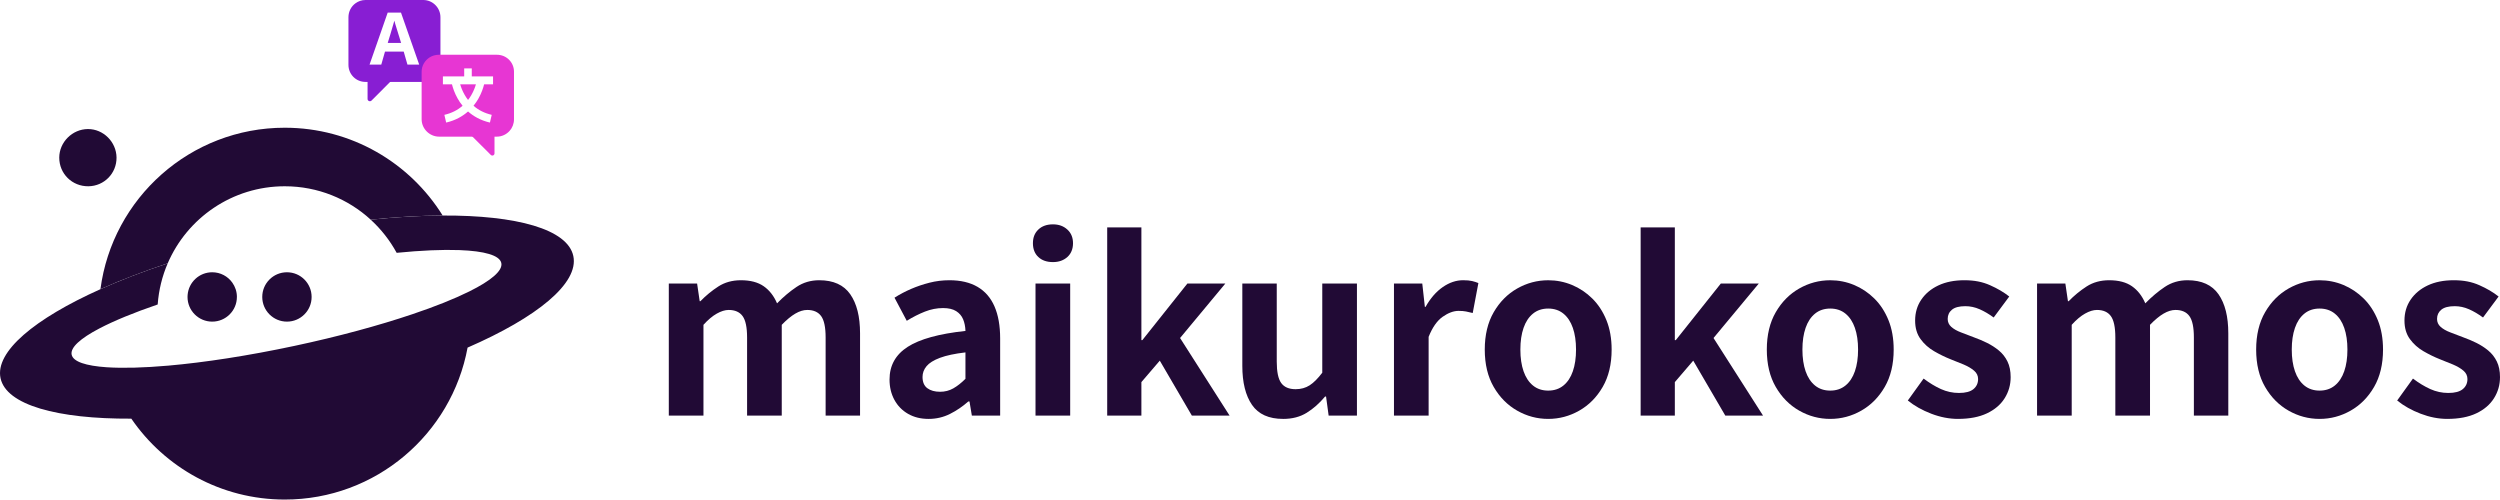
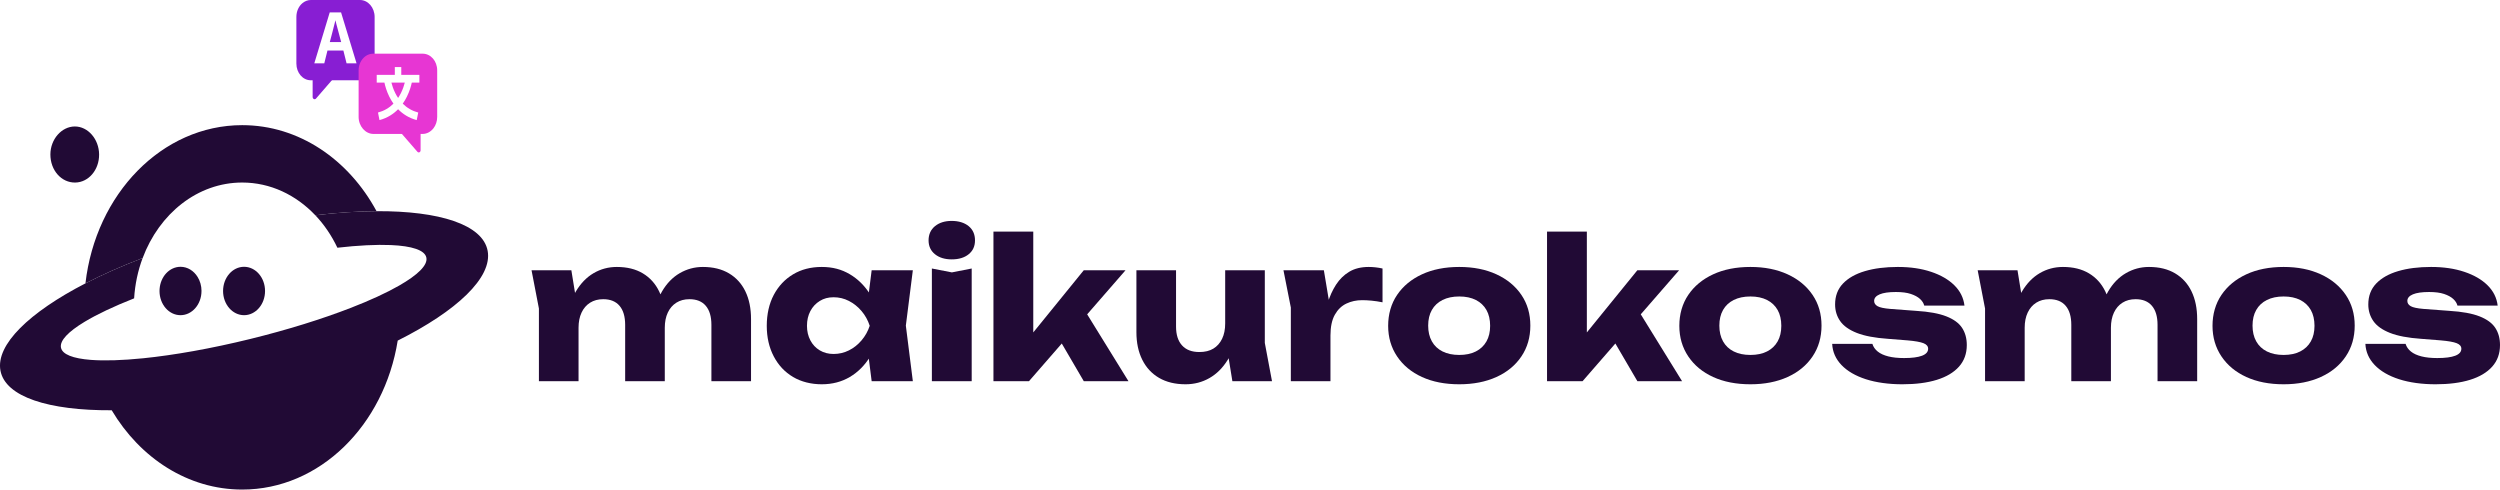
- <svg xmlns="http://www.w3.org/2000/svg" viewBox="0 0 1633.25 326.36" role="img" aria-label="maikurokosmos">
+ <svg xmlns="http://www.w3.org/2000/svg" id="Layer_1" data-name="Layer 1" viewBox="0 0 1287.03 252.02">
  <defs>
    <style>
      .cls-1 {
        fill: #e736d3;
      }

      .cls-2 {
        fill: #210a35;
      }

      .cls-3 {
        fill: #881ed3;
      }
    </style>
  </defs>
  <g>
-     <path class="cls-2" d="M76.13,102.93c.1,10.29-8.05,18.62-18.34,18.76-10.65.14-19.12-8.2-19.08-18.77.05-10.09,8.59-18.57,18.74-18.61,10.09-.04,18.58,8.43,18.68,18.62Z" />
-     <path class="cls-2" d="M289.2,140.8c-14.46.05-30.25.95-47,2.72-14.79-13.56-34.52-21.83-56.17-21.83-34.27,0-63.73,20.73-76.47,50.35-16.02,5.29-30.79,10.98-43.94,16.87,7.84-59.53,58.75-105.47,120.41-105.47,43.54,0,81.74,22.91,103.16,57.35Z" />
-     <path class="cls-2" d="M305.47,227.09c-10.42,56.48-59.94,99.27-119.44,99.27-41.62,0-78.35-20.94-100.23-52.85-48.36.24-81.71-8.9-85.45-26.44-3.68-17.28,22.19-38.84,65.27-58.15,13.16-5.89,27.92-11.58,43.94-16.87-3.59,8.34-5.85,17.37-6.54,26.86-15.51,5.31-28.49,10.64-38.08,15.66-12.43,6.51-19.12,12.49-18.13,17.15.98,4.58,9.29,7.29,22.89,8.21,10.56.7,24.32.34,40.33-1.07,23.55-2.08,51.97-6.41,82.29-12.88,28.77-6.13,55.2-13.34,76.9-20.65,14.96-5.02,27.67-10.11,37.39-14.94,14.19-7.05,21.96-13.56,20.9-18.55-1.07-5.07-11.09-7.85-27.32-8.45-11.07-.41-25.04.2-41.05,1.78-4.43-8.13-10.18-15.45-16.96-21.64,16.75-1.78,32.54-2.67,47-2.72,48.32-.23,81.63,8.92,85.37,26.44,3.79,17.79-23.74,40.12-69.1,59.85Z" />
-     <path class="cls-2" d="M154.76,194c0,8.91-7.22,16.12-16.13,16.12s-16.12-7.21-16.12-16.12c0-.45.01-.91.06-1.34.68-8.28,7.61-14.79,16.06-14.79,5.41,0,10.2,2.65,13.12,6.75,1.9,2.64,3.02,5.88,3.02,9.39Z" />
-     <path class="cls-2" d="M203.58,194c0,8.91-7.22,16.12-16.12,16.12s-16.13-7.21-16.13-16.12,7.22-16.13,16.13-16.13,16.12,7.22,16.12,16.13Z" />
-     <path class="cls-3" d="M260.65,23.5c.41,1.35.88,2.9,1.4,4.56h-8.75c.66-2.13,1.24-4.06,1.76-5.75,1.35-4.44,2.21-7.39,2.58-8.81.12.55.32,1.31.61,2.25.21.72,1.01,3.32,2.39,7.75Z" />
-     <path class="cls-3" d="M276.52,0h-37.78c-2.45,0-4.66.82-6.5,2.15-2.83,2.04-4.6,5.39-4.6,9.13v31.07c0,6.2,4.91,11.16,11.1,11.16h37.78c3.07,0,5.84-1.2,7.87-3.19,2.06-2.04,3.35-4.84,3.35-7.97V11.27c0-6.18-5.03-11.27-11.22-11.27ZM266.18,42.2l-2.43-8.49h-12.23l-2.43,8.49h-7.66l7.25-20.76,4.59-13.19h8.7l6.51,18.6,5.38,15.36h-7.67Z" />
-     <path class="cls-3" d="M261.72,46.67l-19.03,19.05c-.42.42-1.08.54-1.62.31-.54-.22-.94-.75-.94-1.34v-19.77l21.59,1.74Z" />
-     <path class="cls-1" d="M305.78,65.3c-.79-1.01-1.51-2.09-2.18-3.25-1.51-2.6-2.42-5.11-2.96-6.96h10.28c-.54,1.85-1.46,4.36-2.96,6.96-.67,1.16-1.39,2.24-2.17,3.25Z" />
-     <path class="cls-1" d="M324.62,35.77h-37.78c-2.25,0-4.43.6-6.18,1.73-3.08,2-5.21,5.41-5.21,9.36v31.07c0,6.18,5.2,11.34,11.39,11.34h37.78c3.32,0,6.26-1.5,8.31-3.77,1.8-1.99,2.86-4.69,2.86-7.57v-31.07c0-6.2-4.97-11.09-11.17-11.09ZM290.31,75.03c4.63-1.07,8.6-3.05,11.89-5.93-1.3-1.59-2.35-3.19-3.19-4.67-2.1-3.69-3.2-7.15-3.73-9.35h-5.93v-5.19h13.91v-5.19h4.95v5.19h13.9v5.19h-5.83c-.54,2.2-1.64,5.66-3.74,9.35-.84,1.48-1.89,3.07-3.19,4.67,3.29,2.88,7.27,4.86,11.89,5.93l-1.17,5.04c-6.15-1.42-10.81-4.15-14.29-7.24h-.01c-3.49,3.08-8.14,5.81-14.29,7.24l-1.17-5.04Z" />
-     <path class="cls-1" d="M323.06,80.4v19.77c0,.59-.32,1.12-.86,1.34-.54.23-1.15.1-1.57-.31l-19.08-19.05,21.51-1.74Z" />
+     <g>
+       <path class="cls-2" d="M51.02,79.49c.07,7.95-5.39,14.38-12.29,14.49-7.14.11-12.82-6.33-12.79-14.5.03-7.79,5.76-14.34,12.56-14.37,6.76-.03,12.45,6.51,12.52,14.38Z" />
+       <path class="cls-2" d="M193.83,108.73c-9.69.04-20.28.73-31.5,2.1-9.91-10.47-23.13-16.86-37.64-16.86-22.97,0-42.71,16.01-51.25,38.88-10.74,4.09-20.63,8.48-29.45,13.03,5.25-45.97,39.37-81.45,80.71-81.45,29.18,0,54.79,17.69,69.15,44.29Z" />
+       <path class="cls-2" d="M204.74,175.37c-6.98,43.62-40.17,76.66-80.05,76.66-27.9,0-52.52-16.17-67.18-40.82-32.41.18-54.76-6.87-57.28-20.42-2.47-13.35,14.88-30,43.75-44.91,8.82-4.55,18.71-8.94,29.45-13.03-2.41,6.44-3.92,13.42-4.38,20.74-10.39,4.1-19.1,8.22-25.52,12.09-8.33,5.03-12.82,9.64-12.15,13.25.66,3.53,6.22,5.63,15.34,6.34,7.08.54,16.3.26,27.03-.83,15.78-1.61,34.83-4.95,55.16-9.95,19.28-4.74,37-10.3,51.54-15.94,10.03-3.88,18.55-7.81,25.06-11.54,9.51-5.45,14.72-10.47,14-14.32-.72-3.92-7.43-6.07-18.31-6.53-7.42-.31-16.78.15-27.51,1.37-2.97-6.28-6.82-11.93-11.36-16.71,11.22-1.37,21.81-2.06,31.5-2.1,32.38-.17,54.71,6.89,57.22,20.41,2.54,13.73-15.91,30.98-46.31,46.22Z" />
+       <path class="cls-2" d="M103.73,149.81c0,6.88-4.84,12.45-10.81,12.45s-10.8-5.57-10.8-12.45c0-.35,0-.7.04-1.04.46-6.4,5.1-11.42,10.77-11.42,3.62,0,6.83,2.05,8.79,5.21,1.27,2.04,2.02,4.54,2.02,7.25Z" />
+       <path class="cls-2" d="M136.45,149.81c0,6.88-4.84,12.45-10.8,12.45s-10.81-5.57-10.81-12.45,4.84-12.46,10.81-12.46,10.8,5.58,10.8,12.46Z" />
+     </g>
+     <g>
+       <path class="cls-3" d="M174.7,18.14c.28,1.04.59,2.24.94,3.52h-5.86c.44-1.64.83-3.13,1.18-4.44.9-3.43,1.48-5.7,1.73-6.8.08.43.21,1.01.41,1.74.14.56.68,2.56,1.6,5.98Z" />
+       <path class="cls-3" d="M185.34,0h-25.32c-1.65,0-3.13.63-4.36,1.66-1.89,1.58-3.08,4.16-3.08,7.05v24c0,4.78,3.29,8.62,7.44,8.62h25.32c2.06,0,3.92-.93,5.28-2.46,1.38-1.58,2.24-3.73,2.24-6.15V8.71c0-4.78-3.37-8.71-7.52-8.71ZM178.41,32.59l-1.63-6.56h-8.2l-1.63,6.56h-5.14l4.86-16.04,3.08-10.18h5.83l4.37,14.36,3.6,11.86h-5.14Z" />
+       <path class="cls-3" d="M175.42,36.04l-12.75,14.71c-.28.32-.72.42-1.09.24-.36-.17-.63-.58-.63-1.04v-15.26l14.47,1.34Z" />
+     </g>
+     <g>
+       <path class="cls-1" d="M204.95,50.43c-.53-.78-1.01-1.62-1.46-2.51-1.01-2.01-1.62-3.95-1.99-5.38h6.89c-.36,1.43-.98,3.36-1.99,5.38-.45.89-.93,1.73-1.45,2.51Z" />
+       <path class="cls-1" d="M217.58,27.62h-25.32c-1.51,0-2.97.46-4.15,1.34-2.07,1.54-3.49,4.18-3.49,7.23v24c0,4.78,3.48,8.76,7.64,8.76h25.32c2.22,0,4.2-1.16,5.57-2.91,1.2-1.53,1.92-3.62,1.92-5.84v-24c0-4.78-3.33-8.57-7.49-8.57ZM194.58,57.94c3.11-.83,5.76-2.36,7.97-4.58-.87-1.23-1.57-2.46-2.14-3.6-1.41-2.85-2.14-5.52-2.5-7.22h-3.97v-4h9.32v-4h3.32v4h9.32v4h-3.91c-.36,1.7-1.1,4.37-2.51,7.22-.56,1.14-1.27,2.37-2.14,3.6,2.21,2.22,4.87,3.75,7.97,4.58l-.78,3.89c-4.12-1.1-7.24-3.21-9.58-5.59h0c-2.34,2.38-5.46,4.49-9.58,5.59l-.78-3.89Z" />
+       <path class="cls-1" d="M216.53,62.09v15.26c0,.45-.21.86-.58,1.04-.37.17-.77.08-1.05-.24l-12.79-14.71,14.41-1.34Z" />
+     </g>
  </g>
  <g>
-     <path class="cls-2" d="M436.93,271.51v-86.28h18.49l1.69,11.56h.46c3.59-3.7,7.5-6.91,11.71-9.63,4.21-2.72,9.14-4.08,14.79-4.08,6.16,0,11.12,1.31,14.87,3.93,3.75,2.62,6.65,6.34,8.7,11.17,4.11-4.21,8.34-7.78,12.71-10.71,4.36-2.93,9.32-4.39,14.87-4.39,9.24,0,16,3.06,20.26,9.17,4.26,6.11,6.39,14.61,6.39,25.5v53.77h-22.49v-51c0-6.68-.98-11.35-2.93-14.02-1.95-2.67-4.98-4.01-9.09-4.01-2.47,0-5.06.8-7.78,2.39-2.72,1.59-5.68,4.03-8.86,7.32v59.32h-22.65v-51c0-6.68-.98-11.35-2.93-14.02-1.95-2.67-4.98-4.01-9.09-4.01-2.36,0-4.96.8-7.78,2.39-2.83,1.59-5.73,4.03-8.7,7.32v59.32h-22.65Z" />
-     <path class="cls-2" d="M606.56,273.67c-5.03,0-9.48-1.1-13.33-3.31s-6.83-5.26-8.94-9.17c-2.11-3.9-3.16-8.32-3.16-13.25,0-9.14,3.95-16.25,11.86-21.34,7.91-5.08,20.49-8.55,37.75-10.4-.1-2.87-.62-5.42-1.54-7.63-.92-2.21-2.44-3.98-4.54-5.31-2.11-1.33-4.96-2-8.55-2-4.01,0-7.96.77-11.86,2.31-3.9,1.54-7.86,3.54-11.86,6.01l-8.01-15.1c3.39-2.16,6.98-4.06,10.78-5.7,3.8-1.64,7.8-3,12.02-4.08,4.21-1.08,8.57-1.62,13.1-1.62,7.29,0,13.4,1.44,18.33,4.31,4.93,2.88,8.63,7.14,11.09,12.79,2.46,5.65,3.7,12.63,3.7,20.95v50.38h-18.49l-1.54-9.24h-.77c-3.7,3.29-7.7,6.01-12.02,8.17-4.31,2.16-8.99,3.24-14.02,3.24ZM614.1,255.95c3.18,0,6.09-.74,8.7-2.23,2.62-1.49,5.26-3.57,7.93-6.24v-17.26c-6.99.82-12.53,2-16.64,3.54-4.11,1.54-7.04,3.36-8.78,5.47-1.75,2.11-2.62,4.44-2.62,7.01,0,3.39,1.05,5.85,3.16,7.39,2.1,1.54,4.85,2.31,8.24,2.31Z" />
-     <path class="cls-2" d="M687.9,171.22c-4.01,0-7.19-1.1-9.55-3.31-2.36-2.21-3.54-5.21-3.54-9.01s1.18-6.68,3.54-8.94c2.36-2.26,5.55-3.39,9.55-3.39,3.8,0,6.93,1.13,9.4,3.39,2.47,2.26,3.7,5.24,3.7,8.94s-1.23,6.8-3.7,9.01c-2.47,2.21-5.6,3.31-9.4,3.31ZM676.5,271.51v-86.28h22.65v86.28h-22.65Z" />
-     <path class="cls-2" d="M723.33,271.51v-122.94h22.34v73.64h.62l29.43-36.98h24.8l-29.58,35.59,32.35,50.69h-24.65l-20.95-35.9-12.02,14.02v21.88h-22.34Z" />
-     <path class="cls-2" d="M838.27,273.67c-9.35,0-16.13-3.06-20.34-9.17-4.21-6.11-6.32-14.61-6.32-25.5v-53.77h22.49v51c0,6.68.97,11.35,2.93,14.02,1.95,2.67,5.08,4.01,9.4,4.01,3.49,0,6.55-.85,9.17-2.54,2.62-1.69,5.37-4.44,8.24-8.24v-58.24h22.65v86.28h-18.49l-1.69-12.48h-.62c-3.7,4.42-7.7,7.96-12.02,10.63-4.31,2.67-9.45,4.01-15.41,4.01Z" />
-     <path class="cls-2" d="M910.68,271.51v-86.28h18.49l1.69,15.25h.46c3.18-5.65,6.93-9.96,11.25-12.94,4.31-2.98,8.73-4.47,13.25-4.47,2.47,0,4.44.18,5.93.54,1.49.36,2.85.8,4.08,1.31l-3.7,19.57c-1.64-.41-3.11-.74-4.39-1-1.29-.26-2.9-.39-4.85-.39-3.29,0-6.75,1.29-10.4,3.85-3.65,2.57-6.7,6.93-9.17,13.1v51.46h-22.65Z" />
-     <path class="cls-2" d="M1011.44,273.67c-7.19,0-13.94-1.8-20.26-5.39-6.32-3.59-11.43-8.75-15.33-15.48-3.91-6.73-5.85-14.87-5.85-24.42s1.95-17.69,5.85-24.42c3.9-6.73,9.01-11.89,15.33-15.48,6.32-3.59,13.07-5.39,20.26-5.39,5.44,0,10.63,1.03,15.56,3.08,4.93,2.06,9.35,5.01,13.25,8.86,3.9,3.85,6.98,8.58,9.24,14.17,2.26,5.6,3.39,11.99,3.39,19.18,0,9.55-1.95,17.69-5.85,24.42-3.9,6.73-9.01,11.89-15.33,15.48-6.32,3.59-13.07,5.39-20.26,5.39ZM1011.44,255.18c3.9,0,7.21-1.1,9.94-3.31,2.72-2.21,4.78-5.32,6.16-9.32,1.39-4.01,2.08-8.73,2.08-14.17s-.69-10.17-2.08-14.17-3.44-7.11-6.16-9.32c-2.72-2.21-6.03-3.31-9.94-3.31s-7.22,1.1-9.94,3.31c-2.72,2.21-4.78,5.32-6.16,9.32-1.39,4.01-2.08,8.73-2.08,14.17s.69,10.17,2.08,14.17c1.39,4.01,3.44,7.11,6.16,9.32,2.72,2.21,6.03,3.31,9.94,3.31Z" />
-     <path class="cls-2" d="M1071.83,271.51v-122.94h22.34v73.64h.62l29.43-36.98h24.8l-29.58,35.59,32.35,50.69h-24.65l-20.95-35.9-12.02,14.02v21.88h-22.34Z" />
-     <path class="cls-2" d="M1195.7,273.67c-7.19,0-13.94-1.8-20.26-5.39-6.32-3.59-11.43-8.75-15.33-15.48-3.91-6.73-5.85-14.87-5.85-24.42s1.95-17.69,5.85-24.42c3.9-6.73,9.01-11.89,15.33-15.48,6.32-3.59,13.07-5.39,20.26-5.39,5.44,0,10.63,1.03,15.56,3.08,4.93,2.06,9.35,5.01,13.25,8.86,3.9,3.85,6.98,8.58,9.24,14.17,2.26,5.6,3.39,11.99,3.39,19.18,0,9.55-1.95,17.69-5.85,24.42-3.9,6.73-9.01,11.89-15.33,15.48-6.32,3.59-13.07,5.39-20.26,5.39ZM1195.7,255.18c3.9,0,7.21-1.1,9.94-3.31,2.72-2.21,4.78-5.32,6.16-9.32,1.39-4.01,2.08-8.73,2.08-14.17s-.69-10.17-2.08-14.17c-1.39-4.01-3.44-7.11-6.16-9.32-2.72-2.21-6.03-3.31-9.94-3.31s-7.22,1.1-9.94,3.31c-2.72,2.21-4.78,5.32-6.16,9.32-1.39,4.01-2.08,8.73-2.08,14.17s.69,10.17,2.08,14.17c1.39,4.01,3.44,7.11,6.16,9.32,2.72,2.21,6.03,3.31,9.94,3.31Z" />
-     <path class="cls-2" d="M1279.2,273.67c-5.75,0-11.58-1.13-17.49-3.39-5.91-2.26-11.02-5.13-15.33-8.63l10.32-14.33c3.8,2.88,7.57,5.16,11.32,6.86,3.75,1.69,7.68,2.54,11.79,2.54,4.31,0,7.47-.85,9.48-2.54s3-3.88,3-6.55c0-2.16-.87-3.98-2.62-5.47-1.75-1.49-4.01-2.82-6.78-4.01-2.77-1.18-5.65-2.34-8.63-3.47-3.6-1.44-7.16-3.18-10.71-5.24-3.54-2.05-6.5-4.7-8.86-7.93-2.36-3.24-3.54-7.27-3.54-12.09,0-5.13,1.33-9.68,4.01-13.63,2.67-3.95,6.39-7.06,11.17-9.32,4.78-2.26,10.45-3.39,17.03-3.39s11.84,1.08,16.72,3.24c4.88,2.16,9.06,4.62,12.56,7.39l-10.17,13.71c-3.08-2.26-6.14-4.06-9.17-5.39-3.03-1.33-6.14-2-9.32-2-4.01,0-6.93.77-8.78,2.31-1.85,1.54-2.77,3.54-2.77,6.01,0,2.06.77,3.78,2.31,5.16,1.54,1.39,3.64,2.6,6.32,3.62,2.67,1.03,5.49,2.11,8.47,3.23,2.87,1.03,5.72,2.23,8.55,3.62,2.82,1.39,5.42,3.06,7.78,5.01,2.36,1.95,4.24,4.34,5.62,7.16,1.39,2.83,2.08,6.24,2.08,10.24,0,5.03-1.31,9.63-3.93,13.79s-6.47,7.45-11.56,9.86c-5.08,2.41-11.38,3.62-18.87,3.62Z" />
-     <path class="cls-2" d="M1330.81,271.51v-86.28h18.49l1.69,11.56h.46c3.59-3.7,7.5-6.91,11.71-9.63,4.21-2.72,9.14-4.08,14.79-4.08,6.16,0,11.12,1.31,14.87,3.93,3.75,2.62,6.65,6.34,8.7,11.17,4.11-4.21,8.34-7.78,12.71-10.71,4.36-2.93,9.32-4.39,14.87-4.39,9.24,0,16,3.06,20.26,9.17,4.26,6.11,6.39,14.61,6.39,25.5v53.77h-22.49v-51c0-6.68-.98-11.35-2.93-14.02-1.95-2.67-4.98-4.01-9.09-4.01-2.47,0-5.06.8-7.78,2.39-2.72,1.59-5.68,4.03-8.86,7.32v59.32h-22.65v-51c0-6.68-.98-11.35-2.93-14.02-1.95-2.67-4.98-4.01-9.09-4.01-2.36,0-4.96.8-7.78,2.39-2.83,1.59-5.73,4.03-8.7,7.32v59.32h-22.65Z" />
-     <path class="cls-2" d="M1515.39,273.67c-7.19,0-13.94-1.8-20.26-5.39-6.32-3.59-11.43-8.75-15.33-15.48-3.91-6.73-5.85-14.87-5.85-24.42s1.95-17.69,5.85-24.42c3.9-6.73,9.01-11.89,15.33-15.48,6.32-3.59,13.07-5.39,20.26-5.39,5.44,0,10.63,1.03,15.56,3.08,4.93,2.06,9.35,5.01,13.25,8.86,3.9,3.85,6.98,8.58,9.24,14.17,2.26,5.6,3.39,11.99,3.39,19.18,0,9.55-1.95,17.69-5.85,24.42-3.9,6.73-9.01,11.89-15.33,15.48-6.32,3.59-13.07,5.39-20.26,5.39ZM1515.39,255.18c3.9,0,7.21-1.1,9.94-3.31,2.72-2.21,4.78-5.32,6.16-9.32,1.39-4.01,2.08-8.73,2.08-14.17s-.69-10.17-2.08-14.17c-1.39-4.01-3.44-7.11-6.16-9.32-2.72-2.21-6.03-3.31-9.94-3.31s-7.22,1.1-9.94,3.31c-2.72,2.21-4.78,5.32-6.16,9.32-1.39,4.01-2.08,8.73-2.08,14.17s.69,10.17,2.08,14.17c1.39,4.01,3.44,7.11,6.16,9.32,2.72,2.21,6.03,3.31,9.94,3.31Z" />
-     <path class="cls-2" d="M1598.89,273.67c-5.75,0-11.58-1.13-17.49-3.39-5.91-2.26-11.02-5.13-15.33-8.63l10.32-14.33c3.8,2.88,7.57,5.16,11.32,6.86,3.75,1.69,7.68,2.54,11.79,2.54,4.31,0,7.47-.85,9.48-2.54s3-3.88,3-6.55c0-2.16-.87-3.98-2.62-5.47-1.75-1.49-4.01-2.82-6.78-4.01-2.77-1.18-5.65-2.34-8.63-3.47-3.6-1.44-7.16-3.18-10.71-5.24-3.54-2.05-6.5-4.7-8.86-7.93-2.36-3.24-3.54-7.27-3.54-12.09,0-5.13,1.33-9.68,4.01-13.63,2.67-3.95,6.39-7.06,11.17-9.32,4.78-2.26,10.45-3.39,17.03-3.39s11.84,1.08,16.72,3.24c4.88,2.16,9.06,4.62,12.56,7.39l-10.17,13.71c-3.08-2.26-6.14-4.06-9.17-5.39-3.03-1.33-6.14-2-9.32-2-4.01,0-6.93.77-8.78,2.31-1.85,1.54-2.77,3.54-2.77,6.01,0,2.06.77,3.78,2.31,5.16,1.54,1.39,3.64,2.6,6.32,3.62,2.67,1.03,5.49,2.11,8.47,3.23,2.87,1.03,5.72,2.23,8.55,3.62,2.82,1.39,5.42,3.06,7.78,5.01,2.36,1.95,4.24,4.34,5.62,7.16,1.39,2.83,2.08,6.24,2.08,10.24,0,5.03-1.31,9.63-3.93,13.79s-6.47,7.45-11.56,9.86c-5.08,2.41-11.38,3.62-18.87,3.62Z" />
+     <path class="cls-2" d="M273.64,139.13h20.5l3.7,22.8v34.3h-20.4v-37.4l-3.8-19.7ZM317.54,137.43c5.27,0,9.73,1.1,13.4,3.3,3.67,2.2,6.47,5.3,8.4,9.3,1.93,4,2.9,8.73,2.9,14.2v32h-20.4v-29c0-4.27-.97-7.53-2.9-9.8-1.93-2.27-4.73-3.4-8.4-3.4-2.6,0-4.85.6-6.75,1.8-1.9,1.2-3.37,2.9-4.4,5.1-1.03,2.2-1.55,4.8-1.55,7.8l-6.3-3.3c.8-6.07,2.43-11.18,4.9-15.35,2.47-4.17,5.52-7.32,9.15-9.45,3.63-2.13,7.62-3.2,11.95-3.2ZM361.84,137.43c5.27,0,9.75,1.1,13.45,3.3,3.7,2.2,6.52,5.3,8.45,9.3,1.93,4,2.9,8.73,2.9,14.2v32h-20.4v-29c0-4.27-.97-7.53-2.9-9.8-1.93-2.27-4.73-3.4-8.4-3.4-2.6,0-4.85.6-6.75,1.8-1.9,1.2-3.37,2.9-4.4,5.1-1.03,2.2-1.55,4.8-1.55,7.8l-6.3-3.3c.8-6.07,2.42-11.18,4.85-15.35,2.43-4.17,5.48-7.32,9.15-9.45,3.67-2.13,7.63-3.2,11.9-3.2Z" />
+     <path class="cls-2" d="M453.54,167.73c-.93,6-2.78,11.27-5.55,15.8-2.77,4.53-6.27,8.05-10.5,10.55-4.23,2.5-9.05,3.75-14.45,3.75s-10.52-1.25-14.75-3.75c-4.23-2.5-7.55-6.03-9.95-10.6-2.4-4.57-3.6-9.82-3.6-15.75s1.2-11.37,3.6-15.9c2.4-4.53,5.72-8.07,9.95-10.6,4.23-2.53,9.15-3.8,14.75-3.8s10.22,1.25,14.45,3.75c4.23,2.5,7.75,6,10.55,10.5s4.63,9.85,5.5,16.05ZM415.44,167.73c0,2.8.58,5.3,1.75,7.5,1.17,2.2,2.78,3.92,4.85,5.15,2.07,1.23,4.43,1.85,7.1,1.85,2.8,0,5.43-.62,7.9-1.85,2.47-1.23,4.63-2.95,6.5-5.15,1.87-2.2,3.27-4.7,4.2-7.5-.93-2.87-2.33-5.4-4.2-7.6-1.87-2.2-4.03-3.93-6.5-5.2-2.47-1.27-5.1-1.9-7.9-1.9s-5.03.63-7.1,1.9c-2.07,1.27-3.68,3-4.85,5.2-1.17,2.2-1.75,4.73-1.75,7.6ZM448.74,196.23l-2.6-20.6,2.7-7.9-2.7-7.9,2.6-20.7h21.2l-3.6,28.5,3.6,28.6h-21.2Z" />
+     <path class="cls-2" d="M489.94,133.53c-3.53,0-6.4-.88-8.6-2.65-2.2-1.77-3.3-4.15-3.3-7.15s1.1-5.5,3.3-7.3c2.2-1.8,5.07-2.7,8.6-2.7s6.58.9,8.75,2.7c2.17,1.8,3.25,4.23,3.25,7.3s-1.08,5.38-3.25,7.15c-2.17,1.77-5.08,2.65-8.75,2.65ZM479.74,138.23l10.3,2,10.2-2v58h-20.5v-58Z" />
+     <path class="cls-2" d="M531.94,179.93l-5.6-1.9,31.6-38.9h21.5l-49.7,57.1h-18.3v-77h20.5v60.7ZM541.64,168.33l15.4-10.8,23.9,38.7h-23l-16.3-27.9Z" />
+     <path class="cls-2" d="M610.34,197.83c-5.33,0-9.88-1.1-13.65-3.3-3.77-2.2-6.65-5.32-8.65-9.35-2-4.03-3-8.75-3-14.15v-31.9h20.4v29c0,4.2,1.03,7.43,3.1,9.7,2.07,2.27,5.03,3.4,8.9,3.4,2.87,0,5.27-.58,7.2-1.75,1.93-1.17,3.43-2.85,4.5-5.05,1.07-2.2,1.6-4.83,1.6-7.9l6.3,3.3c-.73,6.07-2.38,11.18-4.95,15.35-2.57,4.17-5.72,7.32-9.45,9.45-3.73,2.13-7.83,3.2-12.3,3.2ZM634.44,196.23l-3.7-22.9v-34.2h20.4v37.4l3.7,19.7h-20.4Z" />
+     <path class="cls-2" d="M660.74,139.13h20.8l3.4,20.4v36.7h-20.4v-37.9l-3.8-19.2ZM711.74,138.23v17.4c-2-.4-3.88-.68-5.65-.85-1.77-.17-3.38-.25-4.85-.25-2.93,0-5.63.58-8.1,1.75-2.47,1.17-4.45,3.08-5.95,5.75-1.5,2.67-2.25,6.23-2.25,10.7l-3.9-4.8c.53-4.13,1.33-8.02,2.4-11.65,1.07-3.63,2.52-6.87,4.35-9.7,1.83-2.83,4.12-5.07,6.85-6.7,2.73-1.63,6.07-2.45,10-2.45,1.13,0,2.3.07,3.5.2,1.2.13,2.4.33,3.6.6Z" />
+     <path class="cls-2" d="M751.24,197.83c-7.33,0-13.73-1.25-19.2-3.75-5.47-2.5-9.73-6.03-12.8-10.6-3.07-4.57-4.6-9.82-4.6-15.75s1.53-11.37,4.6-15.9c3.07-4.53,7.33-8.07,12.8-10.6,5.46-2.53,11.87-3.8,19.2-3.8s13.65,1.27,19.15,3.8c5.5,2.53,9.78,6.07,12.85,10.6,3.07,4.53,4.6,9.8,4.6,15.8s-1.53,11.29-4.6,15.85c-3.07,4.57-7.35,8.1-12.85,10.6s-11.88,3.75-19.15,3.75ZM751.24,182.73c3.33,0,6.18-.6,8.55-1.8,2.37-1.2,4.18-2.92,5.45-5.15,1.27-2.23,1.9-4.92,1.9-8.05s-.63-5.92-1.9-8.15c-1.27-2.23-3.08-3.95-5.45-5.15-2.37-1.2-5.22-1.8-8.55-1.8s-6.2.6-8.6,1.8c-2.4,1.2-4.23,2.92-5.5,5.15-1.27,2.23-1.9,4.92-1.9,8.05s.63,5.83,1.9,8.1c1.27,2.27,3.1,4,5.5,5.2,2.4,1.2,5.27,1.8,8.6,1.8Z" />
+     <path class="cls-2" d="M816.93,179.93l-5.6-1.9,31.6-38.9h21.5l-49.7,57.1h-18.3v-77h20.5v60.7ZM826.64,168.33l15.4-10.8,23.9,38.7h-23l-16.3-27.9Z" />
+     <path class="cls-2" d="M901.14,197.83c-7.33,0-13.73-1.25-19.2-3.75-5.47-2.5-9.73-6.03-12.8-10.6-3.07-4.57-4.6-9.82-4.6-15.75s1.53-11.37,4.6-15.9c3.07-4.53,7.33-8.07,12.8-10.6,5.46-2.53,11.87-3.8,19.2-3.8s13.65,1.27,19.15,3.8c5.5,2.53,9.78,6.07,12.85,10.6,3.07,4.53,4.6,9.8,4.6,15.8s-1.53,11.29-4.6,15.85c-3.07,4.57-7.35,8.1-12.85,10.6s-11.88,3.75-19.15,3.75ZM901.14,182.73c3.33,0,6.18-.6,8.55-1.8,2.37-1.2,4.18-2.92,5.45-5.15,1.27-2.23,1.9-4.92,1.9-8.05s-.63-5.92-1.9-8.15c-1.27-2.23-3.08-3.95-5.45-5.15-2.37-1.2-5.22-1.8-8.55-1.8s-6.2.6-8.6,1.8c-2.4,1.2-4.23,2.92-5.5,5.15-1.27,2.23-1.9,4.92-1.9,8.05s.63,5.83,1.9,8.1c1.27,2.27,3.1,4,5.5,5.2,2.4,1.2,5.27,1.8,8.6,1.8Z" />
+     <path class="cls-2" d="M1012.53,177.63c0,4.4-1.33,8.1-4,11.1-2.67,3-6.47,5.27-11.4,6.8-4.93,1.53-10.87,2.3-17.8,2.3s-13.38-.87-18.75-2.6c-5.37-1.73-9.55-4.17-12.55-7.3-3-3.13-4.6-6.77-4.8-10.9h20.7c.47,1.53,1.38,2.85,2.75,3.95,1.37,1.1,3.18,1.93,5.45,2.5,2.27.57,4.96.85,8.1.85,4.07,0,7.15-.4,9.25-1.2,2.1-.8,3.15-2,3.15-3.6,0-1.27-.8-2.22-2.4-2.85-1.6-.63-4.33-1.12-8.2-1.45l-10.1-.8c-6.73-.47-12.08-1.48-16.05-3.05-3.97-1.57-6.82-3.6-8.55-6.1-1.73-2.5-2.6-5.35-2.6-8.55,0-4.33,1.35-7.92,4.05-10.75,2.7-2.83,6.47-4.97,11.3-6.4,4.83-1.43,10.48-2.15,16.95-2.15s12.1.83,17.1,2.5c5,1.67,9,3.98,12,6.95,3,2.97,4.73,6.45,5.2,10.45h-20.7c-.33-1.27-1.07-2.42-2.2-3.45-1.13-1.03-2.7-1.88-4.7-2.55-2-.67-4.57-1-7.7-1-3.67,0-6.45.4-8.35,1.2-1.9.8-2.85,1.93-2.85,3.4,0,1.13.58,2.03,1.75,2.7,1.17.67,3.35,1.13,6.55,1.4l13.3,1c6.6.4,11.8,1.35,15.6,2.85s6.5,3.48,8.1,5.95c1.6,2.47,2.4,5.4,2.4,8.8Z" />
+     <path class="cls-2" d="M1018.13,139.13h20.5l3.7,22.8v34.3h-20.4v-37.4l-3.8-19.7ZM1062.03,137.43c5.27,0,9.73,1.1,13.4,3.3,3.67,2.2,6.47,5.3,8.4,9.3s2.9,8.73,2.9,14.2v32h-20.4v-29c0-4.27-.97-7.53-2.9-9.8-1.93-2.27-4.73-3.4-8.4-3.4-2.6,0-4.85.6-6.75,1.8-1.9,1.2-3.37,2.9-4.4,5.1-1.04,2.2-1.55,4.8-1.55,7.8l-6.3-3.3c.8-6.07,2.43-11.18,4.9-15.35,2.47-4.17,5.52-7.32,9.15-9.45,3.63-2.13,7.62-3.2,11.95-3.2ZM1106.33,137.43c5.27,0,9.75,1.1,13.45,3.3s6.52,5.3,8.45,9.3c1.93,4,2.9,8.73,2.9,14.2v32h-20.4v-29c0-4.27-.97-7.53-2.9-9.8-1.93-2.27-4.73-3.4-8.4-3.4-2.6,0-4.85.6-6.75,1.8-1.9,1.2-3.37,2.9-4.4,5.1-1.03,2.2-1.55,4.8-1.55,7.8l-6.3-3.3c.8-6.07,2.42-11.18,4.85-15.35,2.43-4.17,5.48-7.32,9.15-9.45,3.67-2.13,7.63-3.2,11.9-3.2Z" />
+     <path class="cls-2" d="M1175.63,197.83c-7.33,0-13.73-1.25-19.2-3.75-5.47-2.5-9.73-6.03-12.8-10.6-3.07-4.57-4.6-9.82-4.6-15.75s1.53-11.37,4.6-15.9c3.07-4.53,7.33-8.07,12.8-10.6,5.46-2.53,11.87-3.8,19.2-3.8s13.65,1.27,19.15,3.8c5.5,2.53,9.78,6.07,12.85,10.6,3.07,4.53,4.6,9.8,4.6,15.8s-1.53,11.29-4.6,15.85c-3.07,4.57-7.35,8.1-12.85,10.6s-11.88,3.75-19.15,3.75ZM1175.63,182.73c3.33,0,6.18-.6,8.55-1.8,2.37-1.2,4.18-2.92,5.45-5.15,1.27-2.23,1.9-4.92,1.9-8.05s-.63-5.92-1.9-8.15c-1.27-2.23-3.08-3.95-5.45-5.15-2.37-1.2-5.22-1.8-8.55-1.8s-6.2.6-8.6,1.8c-2.4,1.2-4.23,2.92-5.5,5.15-1.27,2.23-1.9,4.92-1.9,8.05s.63,5.83,1.9,8.1c1.27,2.27,3.1,4,5.5,5.2,2.4,1.2,5.27,1.8,8.6,1.8Z" />
+     <path class="cls-2" d="M1287.03,177.63c0,4.4-1.33,8.1-4,11.1-2.67,3-6.47,5.27-11.4,6.8-4.93,1.53-10.87,2.3-17.8,2.3s-13.38-.87-18.75-2.6c-5.37-1.73-9.55-4.17-12.55-7.3-3-3.13-4.6-6.77-4.8-10.9h20.7c.47,1.53,1.38,2.85,2.75,3.95,1.37,1.1,3.18,1.93,5.45,2.5,2.27.57,4.96.85,8.1.85,4.07,0,7.15-.4,9.25-1.2,2.1-.8,3.15-2,3.15-3.6,0-1.27-.8-2.22-2.4-2.85-1.6-.63-4.33-1.12-8.2-1.45l-10.1-.8c-6.73-.47-12.08-1.48-16.05-3.05-3.97-1.57-6.82-3.6-8.55-6.1-1.73-2.5-2.6-5.35-2.6-8.55,0-4.33,1.35-7.92,4.05-10.75,2.7-2.83,6.47-4.97,11.3-6.4,4.83-1.43,10.48-2.15,16.95-2.15s12.1.83,17.1,2.5c5,1.67,9,3.98,12,6.95,3,2.97,4.73,6.45,5.2,10.45h-20.7c-.33-1.27-1.07-2.42-2.2-3.45-1.13-1.03-2.7-1.88-4.7-2.55-2-.67-4.57-1-7.7-1-3.67,0-6.45.4-8.35,1.2-1.9.8-2.85,1.93-2.85,3.4,0,1.13.58,2.03,1.75,2.7,1.17.67,3.35,1.13,6.55,1.4l13.3,1c6.6.4,11.8,1.35,15.6,2.85s6.5,3.48,8.1,5.95c1.6,2.47,2.4,5.4,2.4,8.8Z" />
  </g>
</svg>
